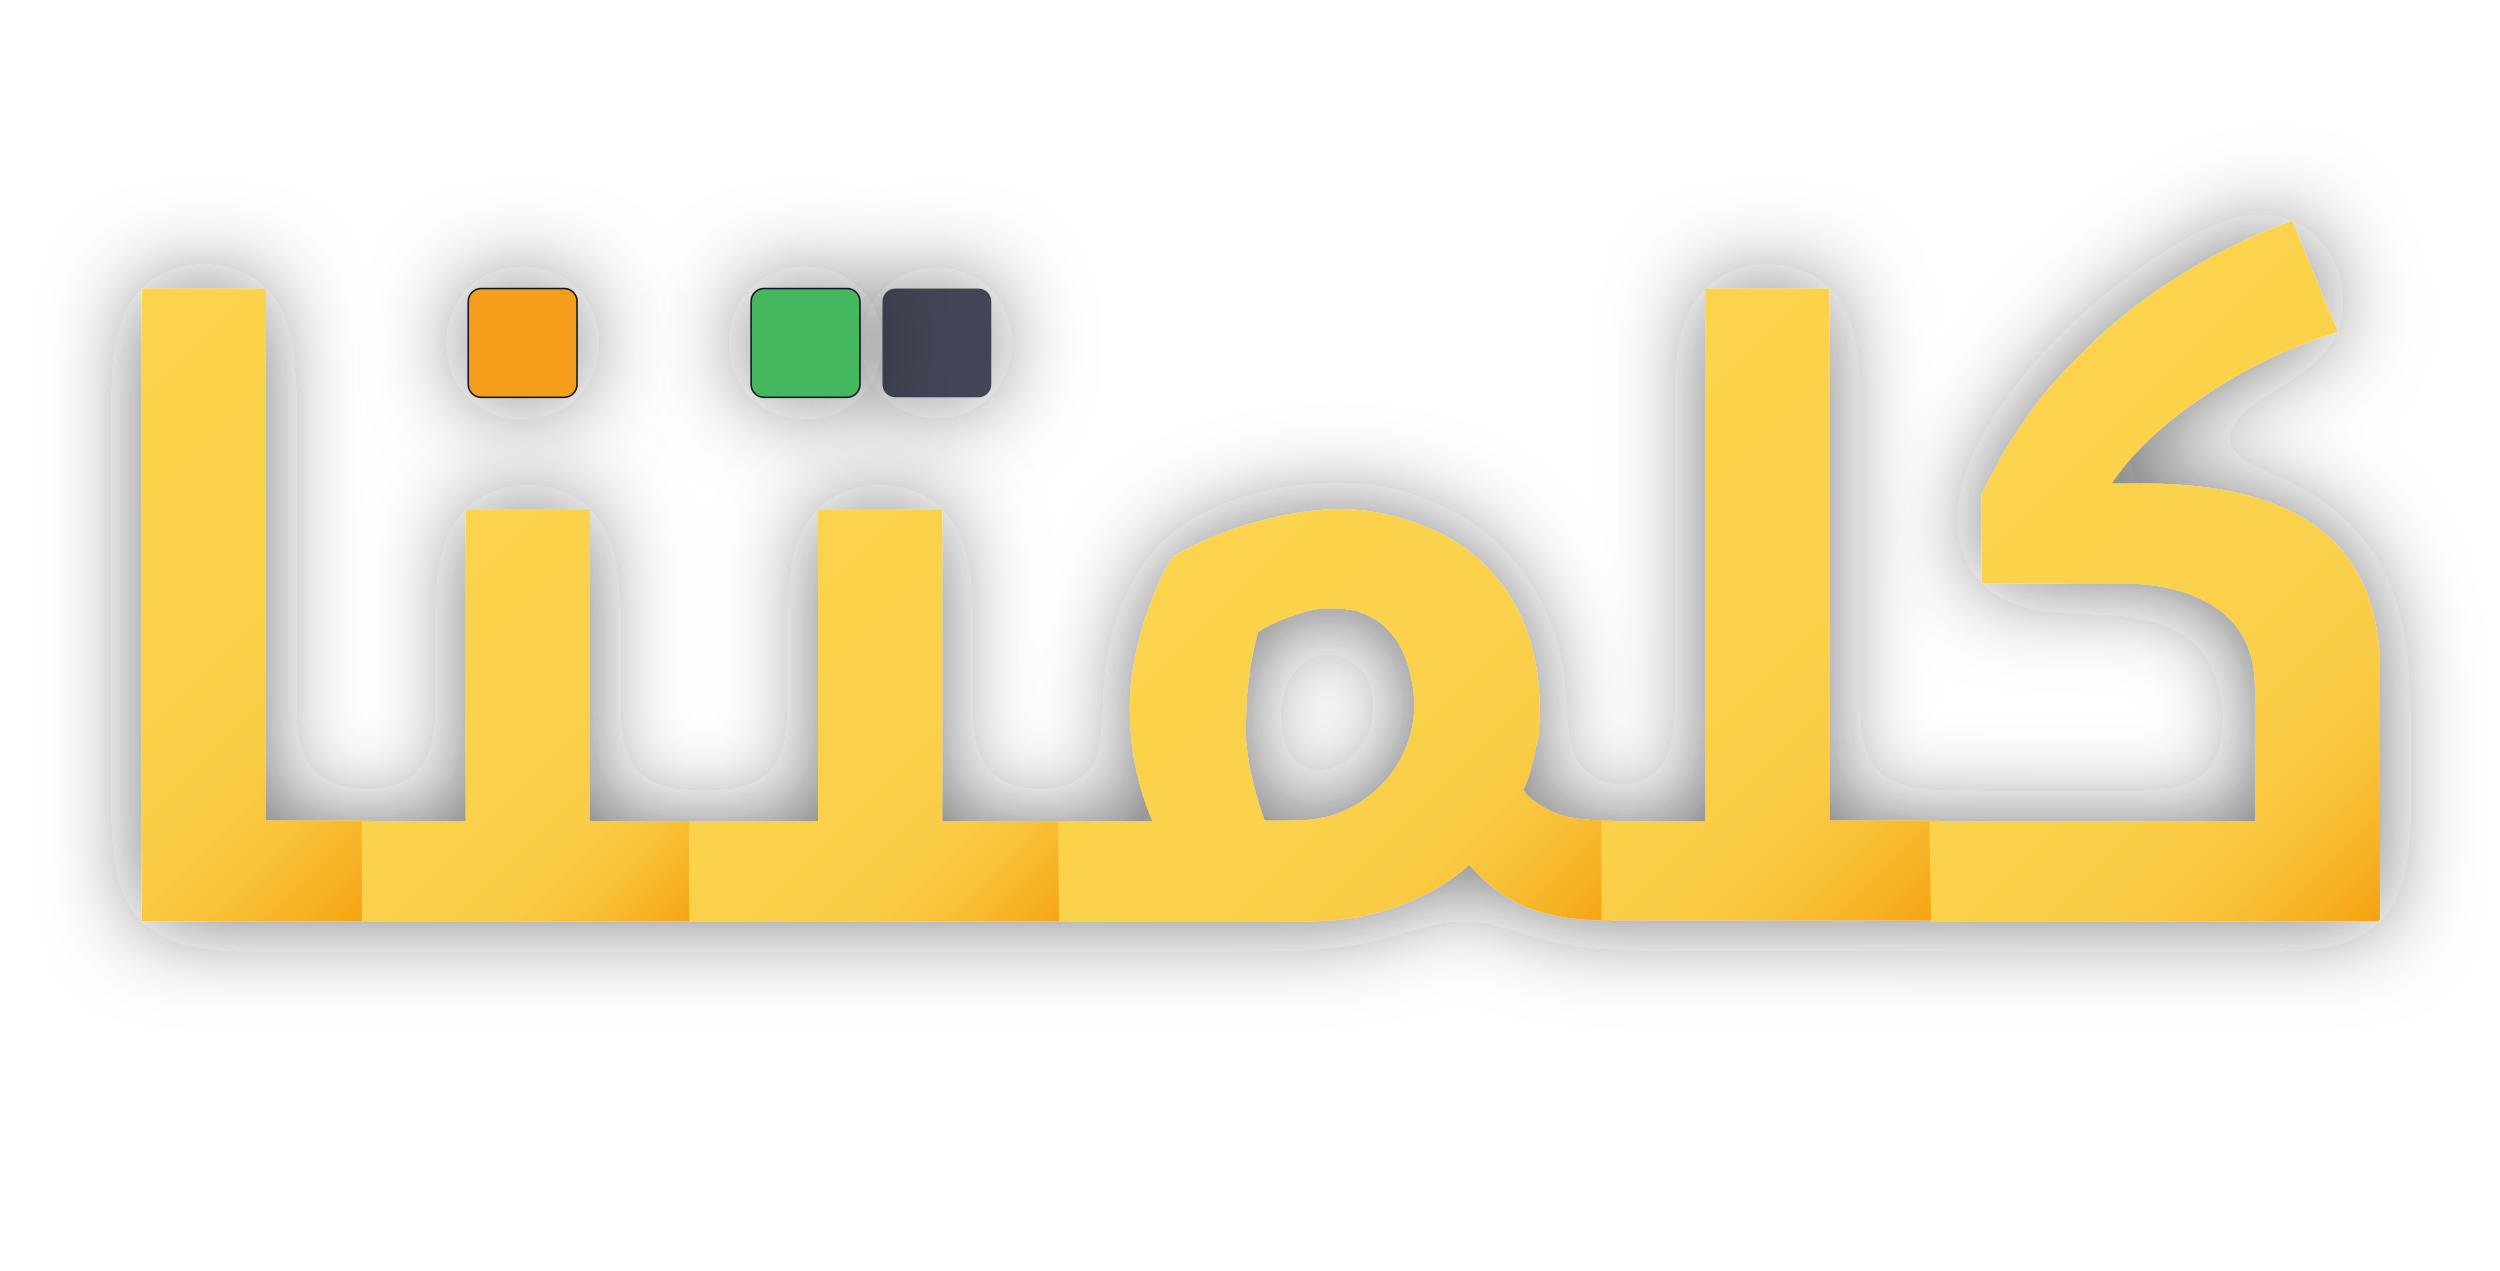
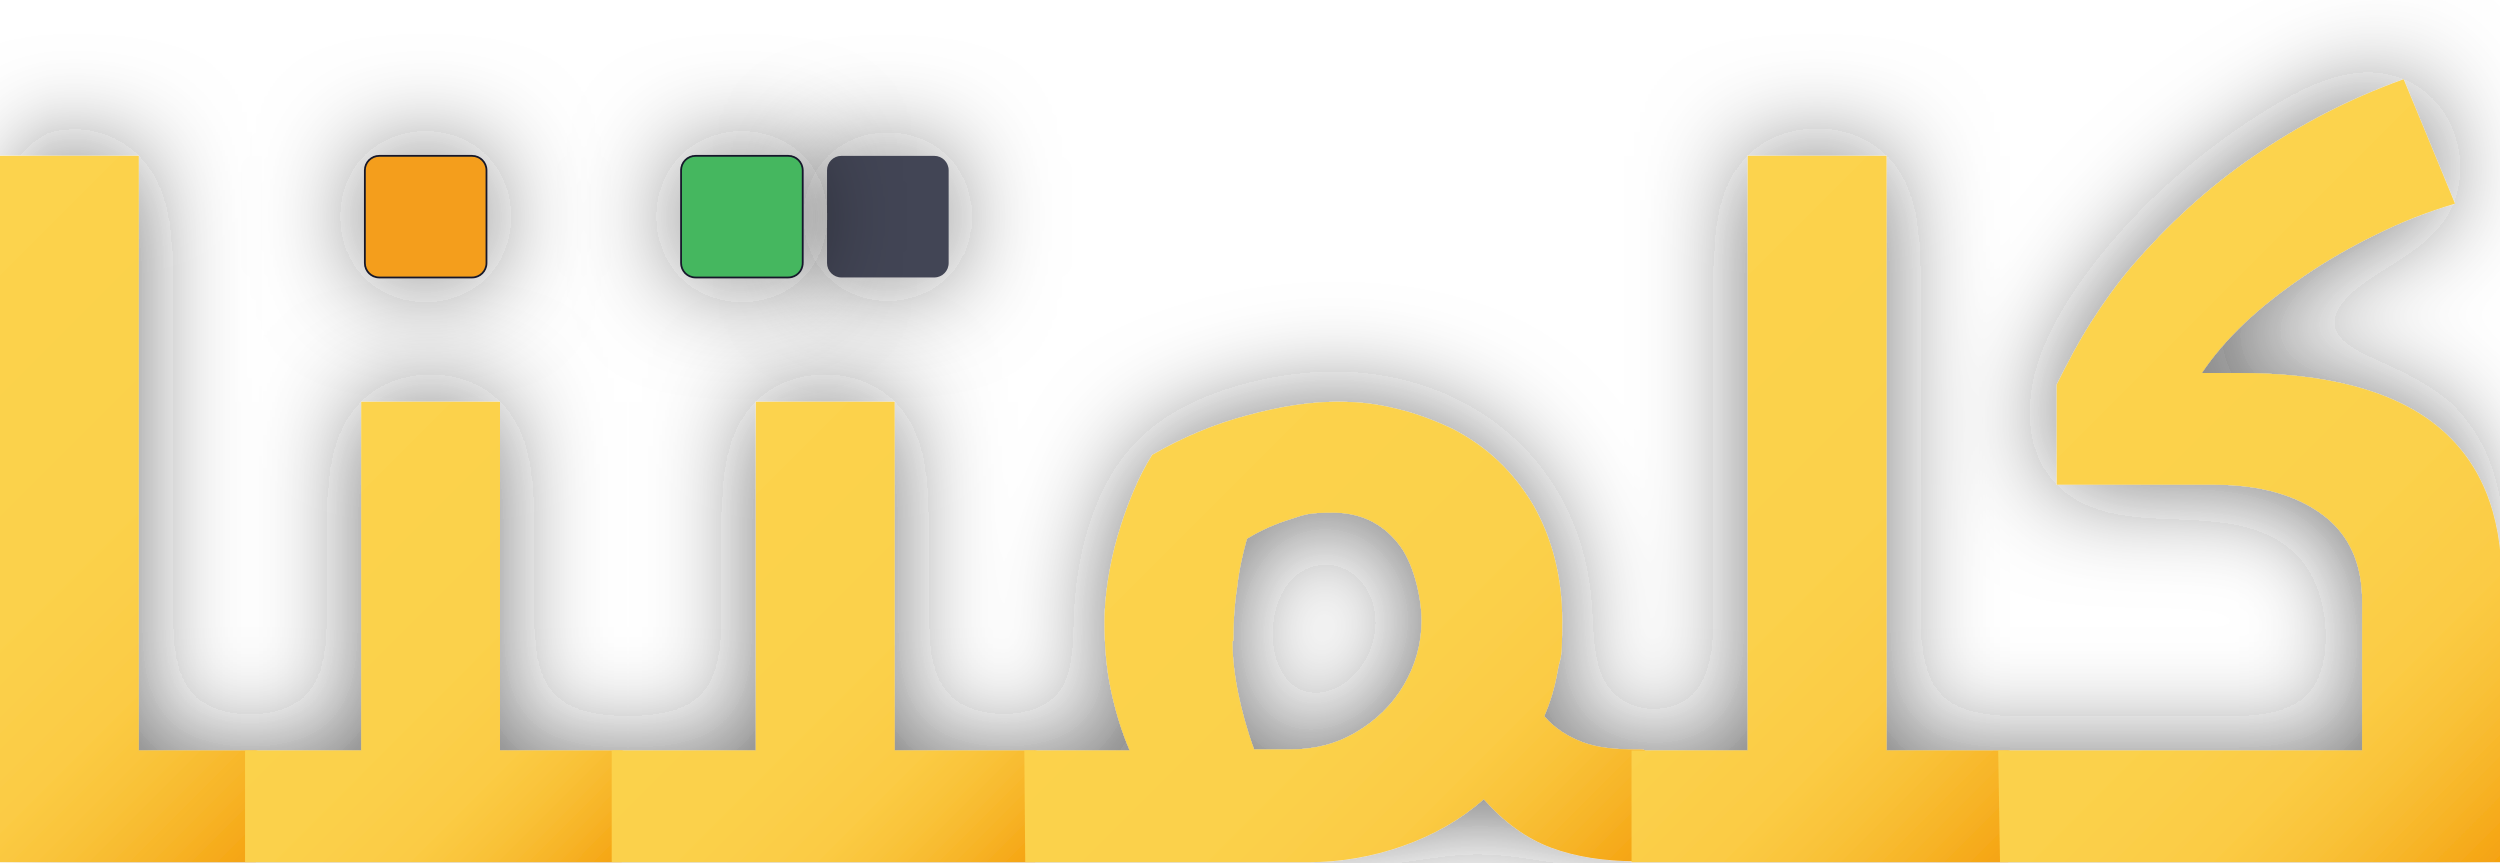
- <svg xmlns="http://www.w3.org/2000/svg" xmlns:xlink="http://www.w3.org/1999/xlink" id="Layer_1" version="1.1" viewBox="0 0 310.2 157.6">
+ <svg xmlns="http://www.w3.org/2000/svg" xmlns:xlink="http://www.w3.org/1999/xlink" id="Layer_1" version="1.1" viewBox="0 0 277.5 95.7">
  <defs>
    <style>
      .st0 {
        fill: url(#linear-gradient2);
      }

      .st1 {
        fill: url(#linear-gradient1);
      }

      .st2 {
        fill: url(#linear-gradient3);
      }

      .st3 {
        fill: url(#linear-gradient5);
      }

      .st4 {
        fill: url(#linear-gradient4);
      }

      .st5 {
        filter: url(#outer-glow-1);
      }

      .st6 {
        fill: url(#linear-gradient);
      }

      .st7 {
        fill: #44b75e;
        filter: url(#outer-glow-3);
      }

      .st7, .st8 {
        stroke: #14192b;
        stroke-miterlimit: 10;
        stroke-width: .2px;
      }

      .st8 {
        fill: #f49e1e;
        filter: url(#outer-glow-4);
      }

      .st9 {
        fill: #424555;
        filter: url(#outer-glow-2);
      }
    </style>
-     <filter id="outer-glow-1" x=".6" y="10.2" width="311.8" height="121.2" filterUnits="userSpaceOnUse">
+     <filter id="outer-glow-1" x="-17.1" y="-8.4" width="311.8" height="121.2" filterUnits="userSpaceOnUse">
      <feOffset dx="0" dy="0" />
      <feGaussianBlur result="blur" stdDeviation="5.7" />
      <feFlood flood-color="#231f20" flood-opacity=".6" />
      <feComposite in2="blur" operator="in" />
      <feComposite in="SourceGraphic" />
    </filter>
-     <linearGradient id="linear-gradient" x1="55.3" y1="105.1" x2="1.9" y2="51.6" gradientUnits="userSpaceOnUse">
+     <linearGradient id="linear-gradient" x1="37.7" y1="86.5" x2="-15.8" y2="33" gradientUnits="userSpaceOnUse">
      <stop offset="0" stop-color="#fcd34d" />
      <stop offset="0" stop-color="#fbcd46" />
      <stop offset="0" stop-color="#f8bc30" />
      <stop offset="0" stop-color="#f7ae1f" />
      <stop offset="0" stop-color="#f5a413" />
      <stop offset="0" stop-color="#f59f0c" />
      <stop offset="0" stop-color="#f59e0b" />
      <stop offset="0" stop-color="#f5a210" />
      <stop offset=".1" stop-color="#f7b427" />
      <stop offset=".2" stop-color="#f9c238" />
      <stop offset=".3" stop-color="#fbcb44" />
      <stop offset=".5" stop-color="#fbd14b" />
      <stop offset="1" stop-color="#fcd34d" />
    </linearGradient>
-     <linearGradient id="linear-gradient1" x1="85.7" y1="115.4" x2="45.6" y2="75.3" xlink:href="#linear-gradient" />
-     <linearGradient id="linear-gradient2" x1="129.7" y1="117.2" x2="88.6" y2="76.1" xlink:href="#linear-gradient" />
-     <linearGradient id="linear-gradient3" x1="189.9" y1="124.4" x2="140.1" y2="74.5" xlink:href="#linear-gradient" />
-     <linearGradient id="linear-gradient4" x1="246.4" y1="108.6" x2="192.6" y2="54.8" xlink:href="#linear-gradient" />
-     <linearGradient id="linear-gradient5" x1="300.2" y1="109.2" x2="246.5" y2="55.5" xlink:href="#linear-gradient" />
-     <filter id="outer-glow-2" x="92.2" y="18.8" width="48" height="47.8" filterUnits="userSpaceOnUse">
+     <linearGradient id="linear-gradient1" x1="68.1" y1="96.8" x2="28" y2="56.8" xlink:href="#linear-gradient" />
+     <linearGradient id="linear-gradient2" x1="112.1" y1="98.6" x2="71" y2="57.5" xlink:href="#linear-gradient" />
+     <linearGradient id="linear-gradient3" x1="172.3" y1="105.8" x2="122.4" y2="55.9" xlink:href="#linear-gradient" />
+     <linearGradient id="linear-gradient4" x1="228.8" y1="90" x2="175" y2="36.2" xlink:href="#linear-gradient" />
+     <linearGradient id="linear-gradient5" x1="282.6" y1="90.6" x2="228.9" y2="36.9" xlink:href="#linear-gradient" />
+     <filter id="outer-glow-2" x="74.6" y=".2" width="48" height="47.8" filterUnits="userSpaceOnUse">
      <feOffset dx="0" dy="0" />
      <feGaussianBlur result="blur1" stdDeviation="5.7" />
      <feFlood flood-color="#231f20" flood-opacity=".6" />
      <feComposite in2="blur1" operator="in" />
      <feComposite in="SourceGraphic" />
    </filter>
-     <filter id="outer-glow-3" x="75.9" y="18.6" width="48.2" height="48" filterUnits="userSpaceOnUse">
+     <filter id="outer-glow-3" x="58.3" y="0" width="48.2" height="48" filterUnits="userSpaceOnUse">
      <feOffset dx="0" dy="0" />
      <feGaussianBlur result="blur2" stdDeviation="5.7" />
      <feFlood flood-color="#231f20" flood-opacity=".6" />
      <feComposite in2="blur2" operator="in" />
      <feComposite in="SourceGraphic" />
    </filter>
-     <filter id="outer-glow-4" x="40.9" y="18.6" width="48" height="48" filterUnits="userSpaceOnUse">
+     <filter id="outer-glow-4" x="23.3" y="0" width="48" height="48" filterUnits="userSpaceOnUse">
      <feOffset dx="0" dy="0" />
      <feGaussianBlur result="blur3" stdDeviation="5.7" />
      <feFlood flood-color="#231f20" flood-opacity=".6" />
      <feComposite in2="blur3" operator="in" />
      <feComposite in="SourceGraphic" />
    </filter>
  </defs>
  <g class="st5">
-     <path class="st6" d="M45.9,101.9c.3,0,.5.1.5.4v11.5c0,.3-.2.5-.5.5h-28.3V35.8h15.4v66h12.9Z" />
-     <path class="st1" d="M44.9,101.9h12.9v-38.7h15.4v38.7h13.4c.3,0,.5.1.5.4v11.5c0,.3-.2.5-.5.5h-41.7" />
-     <path class="st0" d="M85.5,101.9h16v-38.7h15.4v38.7h15.5c.3,0,.5.1.5.4v11.5c0,.3-.2.5-.5.5h-46.9" />
-     <path class="st2" d="M131.3,101.9h11.7c-.9-2.1-1.6-4.4-2.1-6.8-.5-2.4-.7-4.9-.7-7.5s.5-6.2,1.5-9.6,2.3-6.5,3.8-8.9c3.3-1.9,6.8-3.4,10.6-4.4,3.7-1,7-1.5,9.9-1.5s4.6.3,6.7.8c2.1.5,4.2,1.3,6.1,2.2,3.9,2,6.8,4.8,9,8.5,2.1,3.7,3.2,8,3.2,12.8s-.2,3.8-.5,5.5c-.3,1.8-.8,3.5-1.5,5.1,1.2,1.4,2.7,2.3,4.3,2.9,1.6.6,3.6.8,6,.8h.5c.3,0,.5.1.5.4v11.5c0,.3-.2.5-.5.5h-.5c-3.6,0-6.8-.5-9.5-1.5-2.7-1-5.2-2.8-7.5-5.4-2.6,2.3-5.6,4-9,5.2-3.4,1.2-6.9,1.8-10.5,1.8h-31.4M154.5,89.8c0,1.7.2,3.6.6,5.6.4,2,1,4.2,1.8,6.4h3.9c2.8,0,5.2-.6,7.4-1.9,2.2-1.3,4-3,5.3-5.2,1.3-2.2,2-4.6,2-7.2s-.9-6.6-2.7-8.7c-1.8-2.2-4.2-3.3-7.1-3.3s-3.1.2-4.7.7c-1.6.5-3.3,1.2-4.9,2.2-.5,1.8-.9,3.6-1.1,5.5-.3,1.9-.4,3.8-.4,5.8Z" />
-     <path class="st4" d="M198.7,101.9h12.9V35.8h15.4v66h13.4c.3,0,.5.1.5.4v11.5c0,.3-.2.5-.5.5h-41.7" />
-     <path class="st3" d="M239.4,101.9h40.4v-16.6c0-4.1-1.4-7.3-4.3-9.5-2.9-2.2-6.9-3.4-12.1-3.4h-17.5v-11.1c1.2-2.4,2.4-4.7,3.8-6.9,1.4-2.2,2.9-4.3,4.6-6.3,3.9-4.5,8.3-8.6,13.4-12.1,5.1-3.5,10.6-6.4,16.7-8.6l5.7,13.8c-3,.9-5.9,2-8.7,3.4-2.9,1.4-5.5,2.9-8,4.6-2.5,1.7-4.7,3.4-6.7,5.3-1.9,1.8-3.5,3.7-4.7,5.5h3.9c9.8,0,17.2,1.9,22.1,5.8,4.9,3.9,7.3,9.7,7.3,17.5v31h-55.7" />
+     <path class="st6" d="M28.3,83.3c.3,0,.5.1.5.4v11.5c0,.3-.2.5-.5.5H0V17.3h15.4v66h12.9Z" />
+     <path class="st1" d="M27.2,83.3h12.9v-38.7h15.4v38.7h13.4c.3,0,.5.1.5.4v11.5c0,.3-.2.5-.5.5H27.2" />
+     <path class="st0" d="M67.9,83.3h16v-38.7h15.4v38.7h15.5c.3,0,.5.1.5.4v11.5c0,.3-.2.5-.5.5h-46.9" />
+     <path class="st2" d="M113.7,83.3h11.7c-.9-2.1-1.6-4.4-2.1-6.8-.5-2.4-.7-4.9-.7-7.5s.5-6.2,1.5-9.6,2.3-6.5,3.8-8.9c3.3-1.9,6.8-3.4,10.6-4.4,3.7-1,7-1.5,9.9-1.5s4.6.3,6.7.8c2.1.5,4.2,1.3,6.1,2.2,3.9,2,6.8,4.8,9,8.5,2.1,3.7,3.2,8,3.2,12.8s-.2,3.8-.5,5.5c-.3,1.8-.8,3.5-1.5,5.1,1.2,1.4,2.7,2.3,4.3,2.9,1.6.6,3.6.8,6,.8h.5c.3,0,.5.1.5.4v11.5c0,.3-.2.5-.5.5h-.5c-3.6,0-6.8-.5-9.5-1.5-2.7-1-5.2-2.8-7.5-5.4-2.6,2.3-5.6,4-9,5.2-3.4,1.2-6.9,1.8-10.5,1.8h-31.4M136.8,71.2c0,1.7.2,3.6.6,5.6.4,2,1,4.2,1.8,6.4h3.9c2.8,0,5.2-.6,7.4-1.9,2.2-1.3,4-3,5.3-5.2,1.3-2.2,2-4.6,2-7.2s-.9-6.6-2.7-8.7c-1.8-2.2-4.2-3.3-7.1-3.3s-3.1.2-4.7.7c-1.6.5-3.3,1.2-4.9,2.2-.5,1.8-.9,3.6-1.1,5.5-.3,1.9-.4,3.8-.4,5.8Z" />
+     <path class="st4" d="M181.1,83.3h12.9V17.3h15.4v66h13.4c.3,0,.5.1.5.4v11.5c0,.3-.2.5-.5.5h-41.7" />
+     <path class="st3" d="M221.8,83.3h40.4v-16.6c0-4.1-1.4-7.3-4.3-9.5-2.9-2.2-6.9-3.4-12.1-3.4h-17.5v-11.1c1.2-2.4,2.4-4.7,3.8-6.9,1.4-2.2,2.9-4.3,4.6-6.3,3.9-4.5,8.3-8.6,13.4-12.1,5.1-3.5,10.6-6.4,16.7-8.6l5.7,13.8c-3,.9-5.9,2-8.7,3.4-2.9,1.4-5.5,2.9-8,4.6-2.5,1.7-4.7,3.4-6.7,5.3-1.9,1.8-3.5,3.7-4.7,5.5h3.9c9.8,0,17.2,1.9,22.1,5.8,4.9,3.9,7.3,9.7,7.3,17.5v31h-55.7" />
  </g>
-   <rect class="st9" x="109.5" y="35.8" width="13.5" height="13.5" rx="1.6" ry="1.6" />
-   <rect class="st7" x="93.2" y="35.8" width="13.5" height="13.5" rx="1.6" ry="1.6" />
-   <rect class="st8" x="58.1" y="35.8" width="13.5" height="13.5" rx="1.6" ry="1.6" />
+   <rect class="st9" x="91.8" y="17.3" width="13.5" height="13.5" rx="1.6" ry="1.6" />
+   <rect class="st7" x="75.6" y="17.3" width="13.5" height="13.5" rx="1.6" ry="1.6" />
+   <rect class="st8" x="40.5" y="17.3" width="13.5" height="13.5" rx="1.6" ry="1.6" />
</svg>
